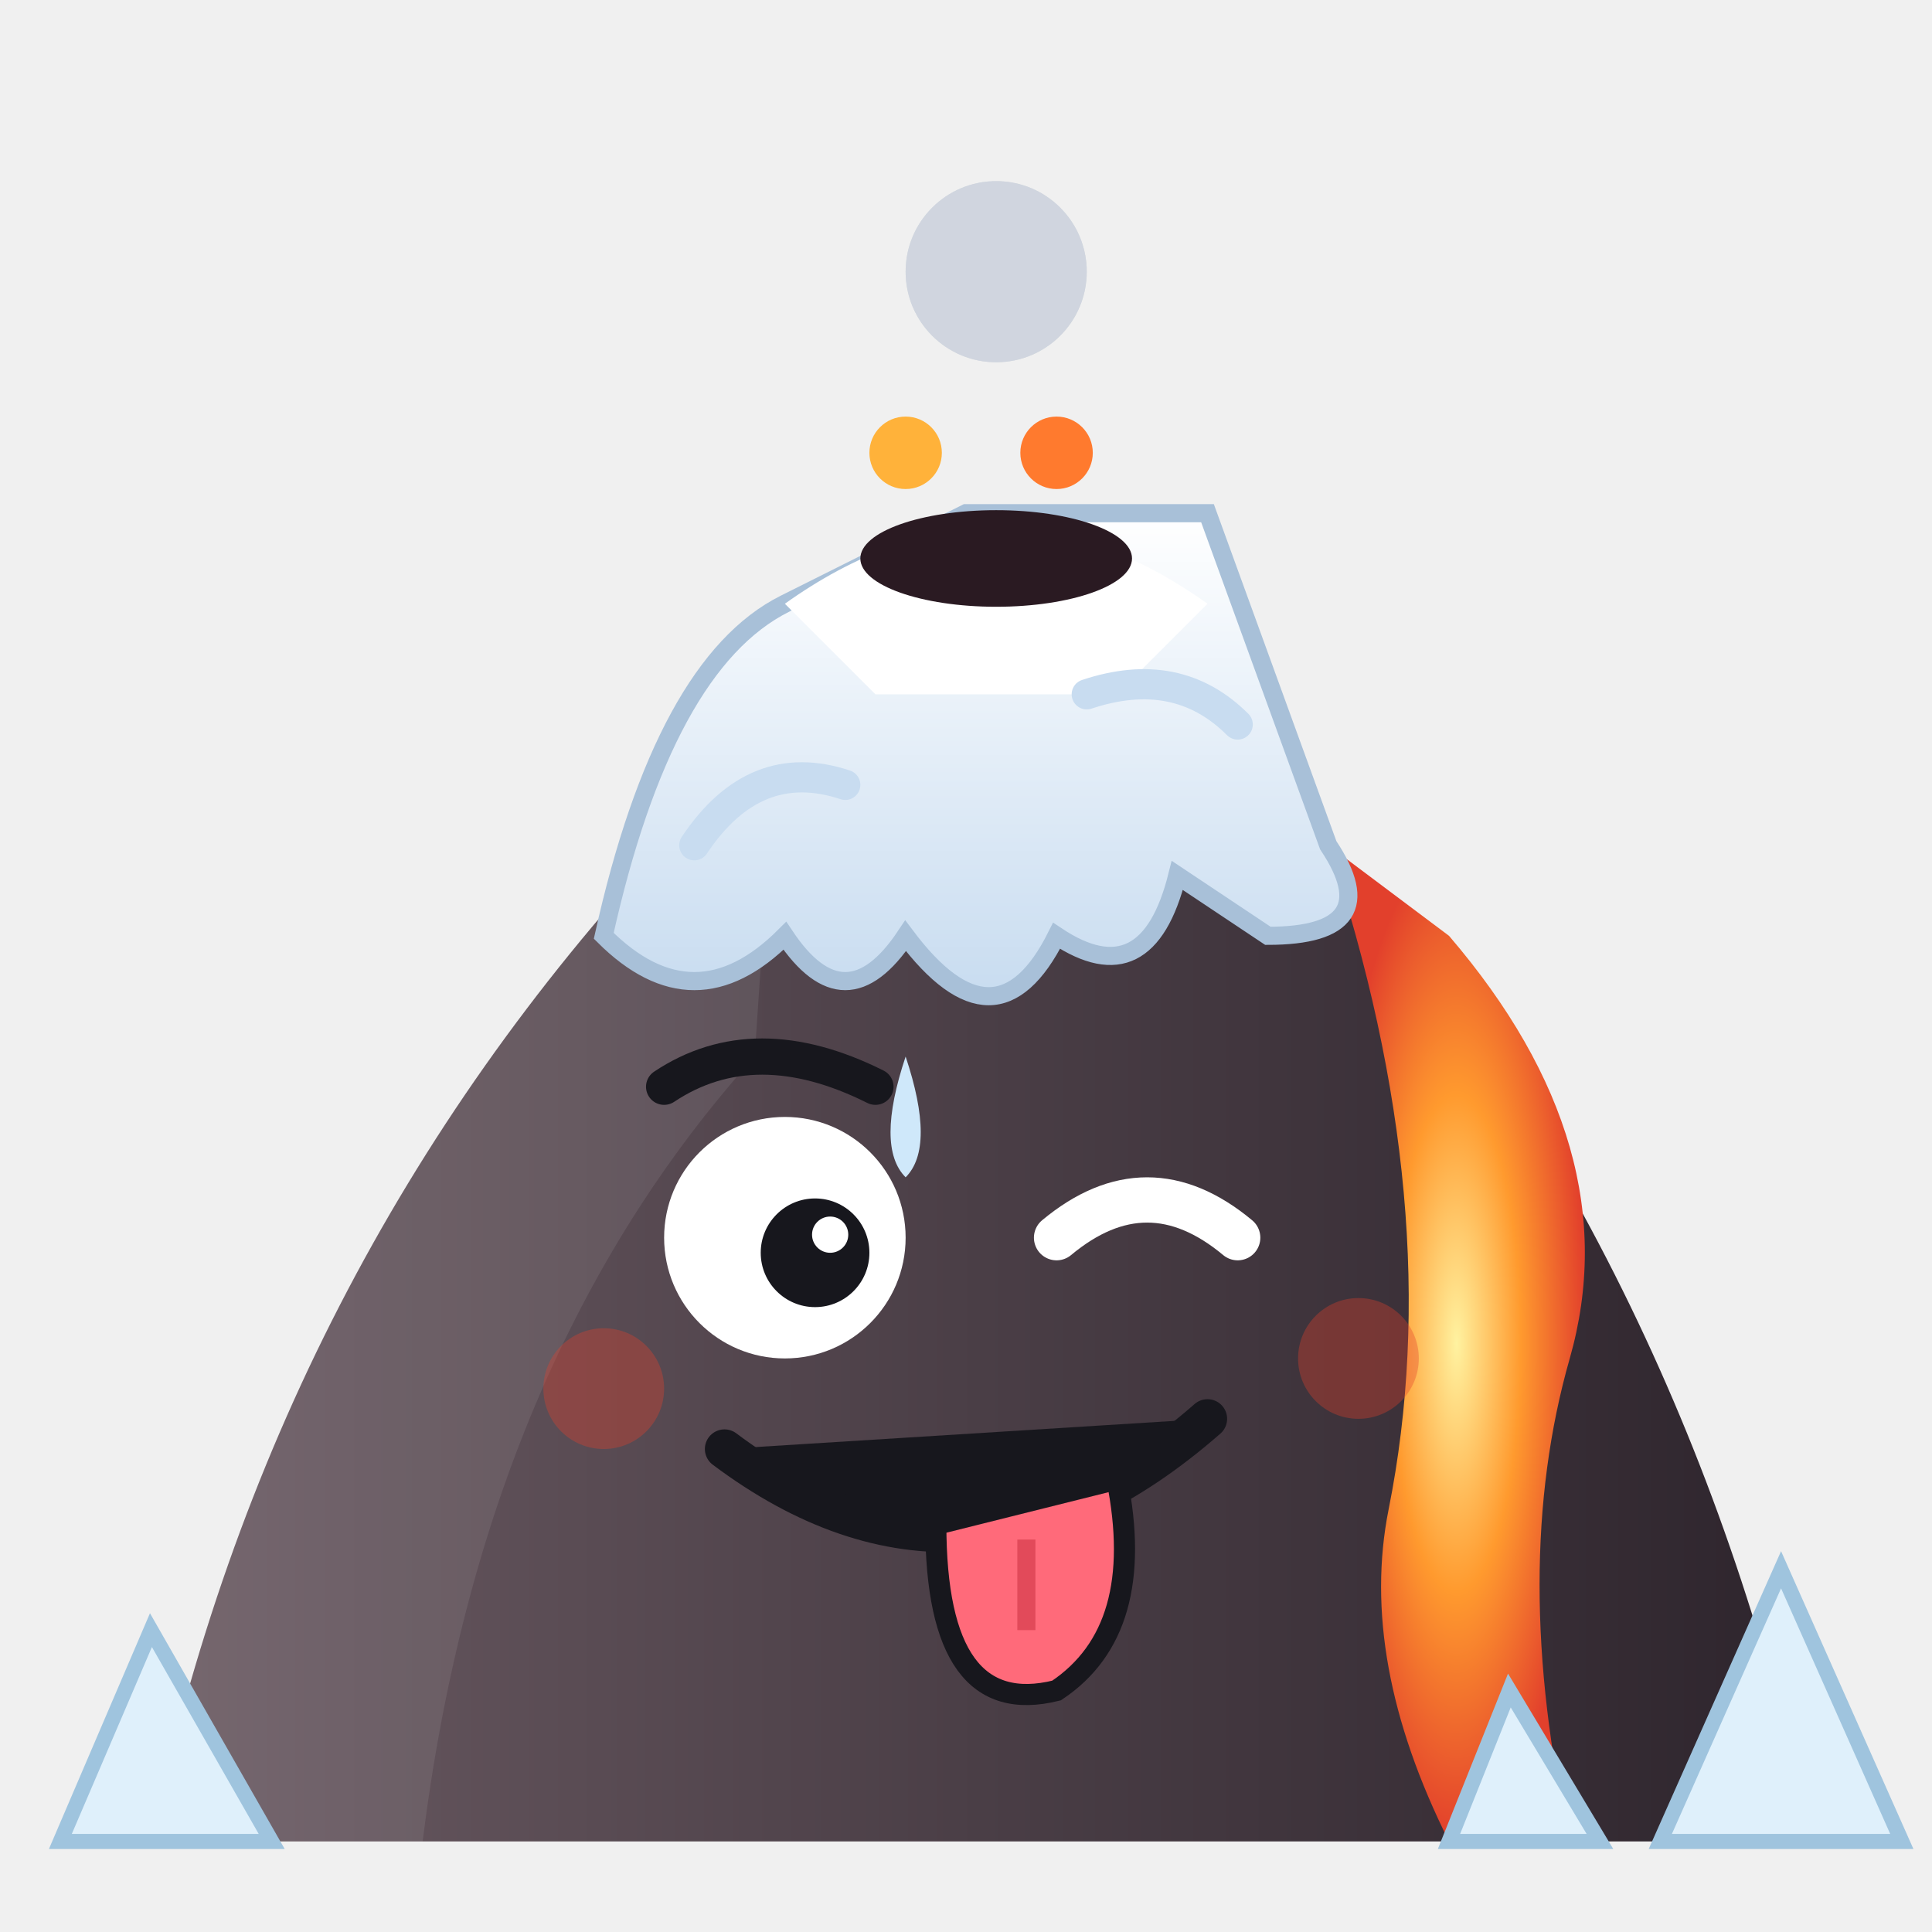
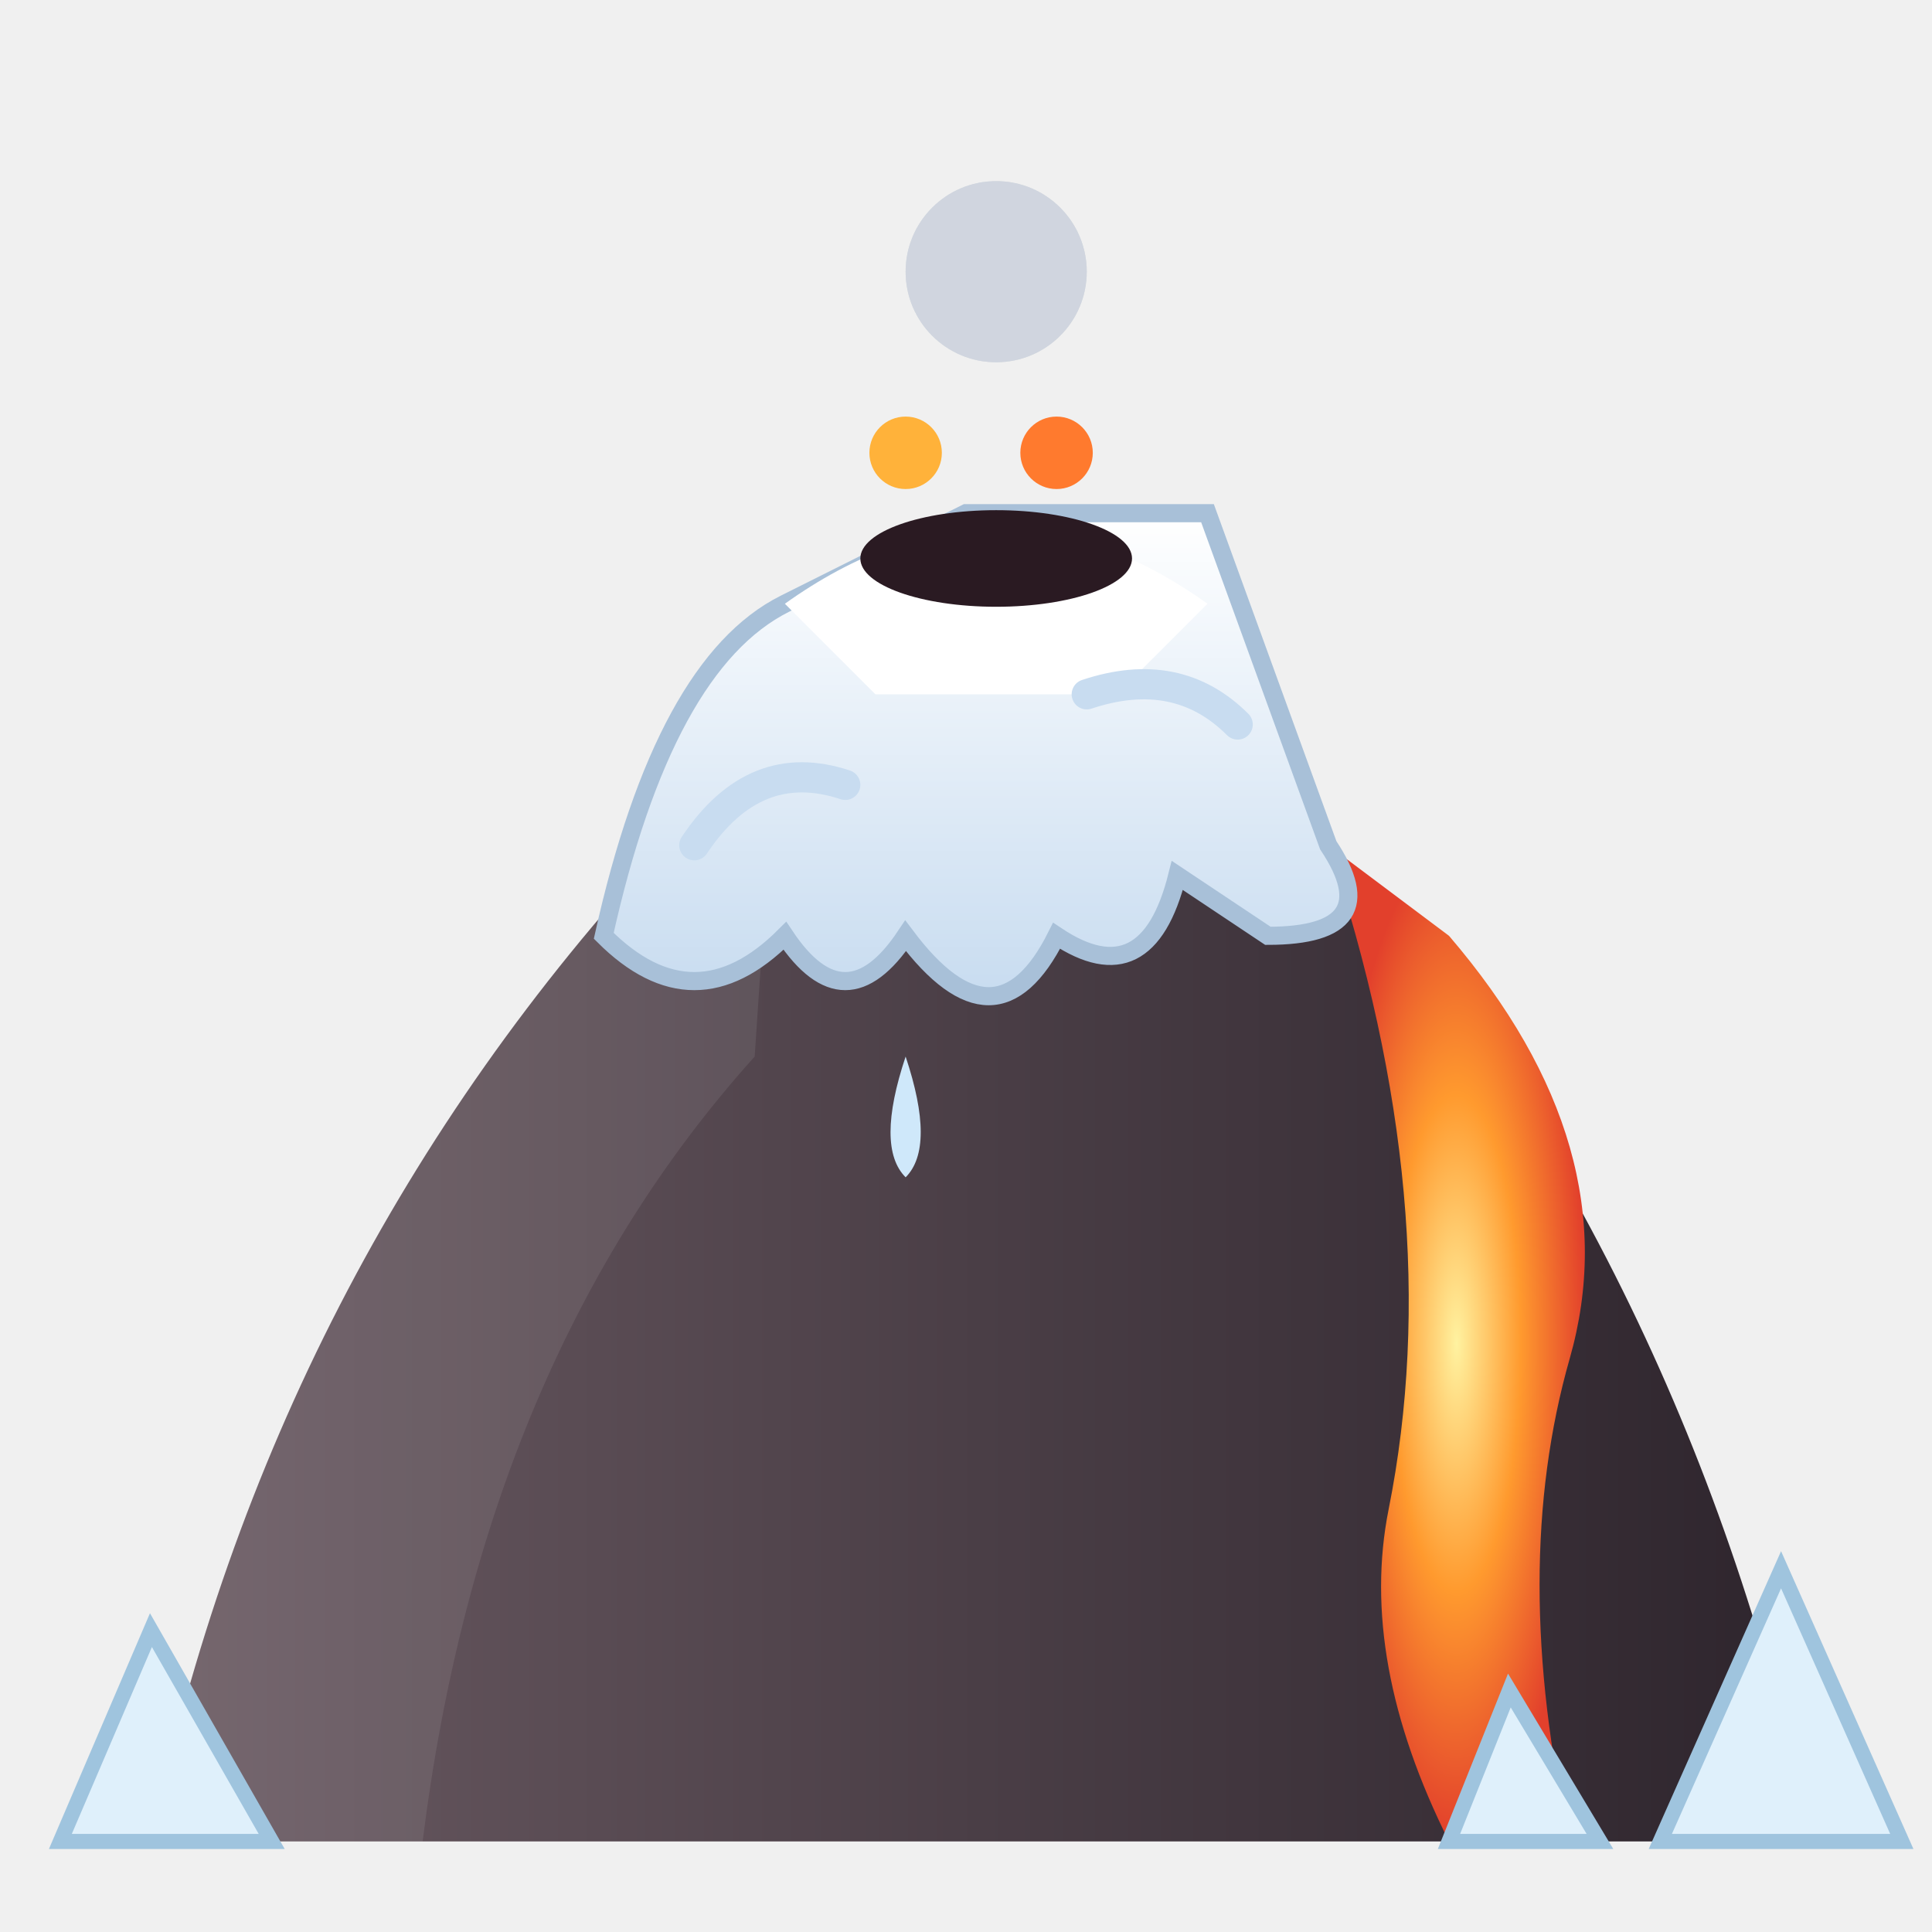
<svg xmlns="http://www.w3.org/2000/svg" viewBox="0 0 128 128">
  <defs>
    <linearGradient id="bs" x1="0" x2="1">
      <stop offset="0" stop-color="#6a5a62" />
      <stop offset=".5" stop-color="#4a3e46" />
      <stop offset="1" stop-color="#2e252d" />
    </linearGradient>
    <linearGradient id="sn" x1="0" y1="0" x2="0" y2="1">
      <stop offset="0" stop-color="#ffffff" />
      <stop offset="1" stop-color="#c8dcf0" />
    </linearGradient>
    <radialGradient id="lv" cx="50%" cy="50%" r="50%">
      <stop offset="0" stop-color="#fff2a0" />
      <stop offset=".5" stop-color="#ff9a2e" />
      <stop offset="1" stop-color="#e2402c" />
    </radialGradient>
  </defs>
  <g>
    <circle cx="66" cy="18" r="6" fill="#cfd5de" opacity=".85">
      <animate attributeName="cy" values="30;8" dur="2.6s" repeatCount="indefinite" />
      <animate attributeName="opacity" values=".85;0" dur="2.6s" repeatCount="indefinite" />
      <animate attributeName="r" values="3;9" dur="2.6s" repeatCount="indefinite" />
    </circle>
    <circle cx="66" cy="18" r="6" fill="#cfd5de" opacity=".85">
      <animate attributeName="cy" values="30;8" dur="2.6s" begin="1.3s" repeatCount="indefinite" />
      <animate attributeName="opacity" values=".85;0" dur="2.6s" begin="1.3s" repeatCount="indefinite" />
      <animate attributeName="r" values="3;9" dur="2.6s" begin="1.3s" repeatCount="indefinite" />
    </circle>
    <circle cx="60" cy="30" r="2.4" fill="#ffb23a">
      <animate attributeName="cy" values="34;10;34" dur="1.2s" repeatCount="indefinite" />
      <animate attributeName="cx" values="60;52;48" dur="1.2s" repeatCount="indefinite" />
      <animate attributeName="opacity" values="1;0.2;0" dur="1.2s" repeatCount="indefinite" />
    </circle>
    <circle cx="70" cy="30" r="2.4" fill="#ff7a2e">
      <animate attributeName="cy" values="34;6;34" dur="1.5s" repeatCount="indefinite" />
      <animate attributeName="cx" values="70;80;84" dur="1.5s" repeatCount="indefinite" />
      <animate attributeName="opacity" values="1;0.2;0" dur="1.5s" repeatCount="indefinite" />
    </circle>
  </g>
  <path d="M10 122 Q18 84 44 56 L52 40 H80 L88 56 Q112 84 120 122Z" fill="url(#bs)" />
  <path d="M10 122 Q18 84 44 56 L52 40 L50 70 Q32 90 28 122Z" fill="#fff" opacity=".08" />
  <path d="M88 56 Q96 80 92 100 Q90 110 96 122 L104 122 Q100 104 104 90 Q108 76 96 62Z" fill="url(#lv)">
    <animate attributeName="opacity" values=".95;.7;.95" dur="1.6s" repeatCount="indefinite" />
  </path>
  <path d="M40 62 Q44 44 52 40 L64 34 H80 L88 56 Q92 62 84 62 L78 58 Q76 66 70 62 Q66 70 60 62 Q56 68 52 62 Q46 68 40 62Z" fill="url(#sn)" stroke="#a8c0d8" stroke-width="1.2" />
  <path d="M52 40 Q66 30 80 40 L74 46 H58Z" fill="#fff" />
  <ellipse cx="66" cy="37" rx="9" ry="3.2" fill="#2a1a22" />
  <path d="M46 56 Q50 50 56 52 M72 46 Q78 44 82 48" stroke="#c8dcf0" stroke-width="2" fill="none" stroke-linecap="round" />
  <path d="M60 70 Q62 76 60 78 Q58 76 60 70Z" fill="#cfe8fa">
    <animate attributeName="opacity" values="0;1;0" dur="2s" repeatCount="indefinite" />
  </path>
-   <circle cx="52" cy="82" r="8" fill="#fff" />
-   <circle cx="54" cy="83" r="3.6" fill="#17171d" />
-   <circle cx="55" cy="81.8" r="1.2" fill="#fff" />
-   <path d="M70 82 Q76 77 82 82" stroke="#fff" stroke-width="3" fill="none" stroke-linecap="round" />
-   <path d="M44 72 Q50 68 58 72" stroke="#17171d" stroke-width="2.4" fill="none" stroke-linecap="round" />
-   <path d="M48 96 Q64 108 80 94" stroke="#17171d" stroke-width="2.6" fill="#17171d" stroke-linecap="round" />
-   <path d="M62 101 Q62 114 70 112 Q76 108 74 98Z" fill="#ff6a7a" stroke="#17171d" stroke-width="1.4" />
-   <path d="M68 102 V108" stroke="#e24a5a" stroke-width="1.2" />
-   <circle cx="40" cy="92" r="4" fill="#e2402c" opacity=".35" />
-   <circle cx="90" cy="90" r="4" fill="#e2402c" opacity=".35" />
  <g fill="#dff0fb" stroke="#9fc4de" stroke-width="1">
    <path d="M4 122 L10 108 L18 122Z" />
    <path d="M110 122 L118 104 L126 122Z" />
    <path d="M96 122 L100 112 L106 122Z" />
  </g>
</svg>
